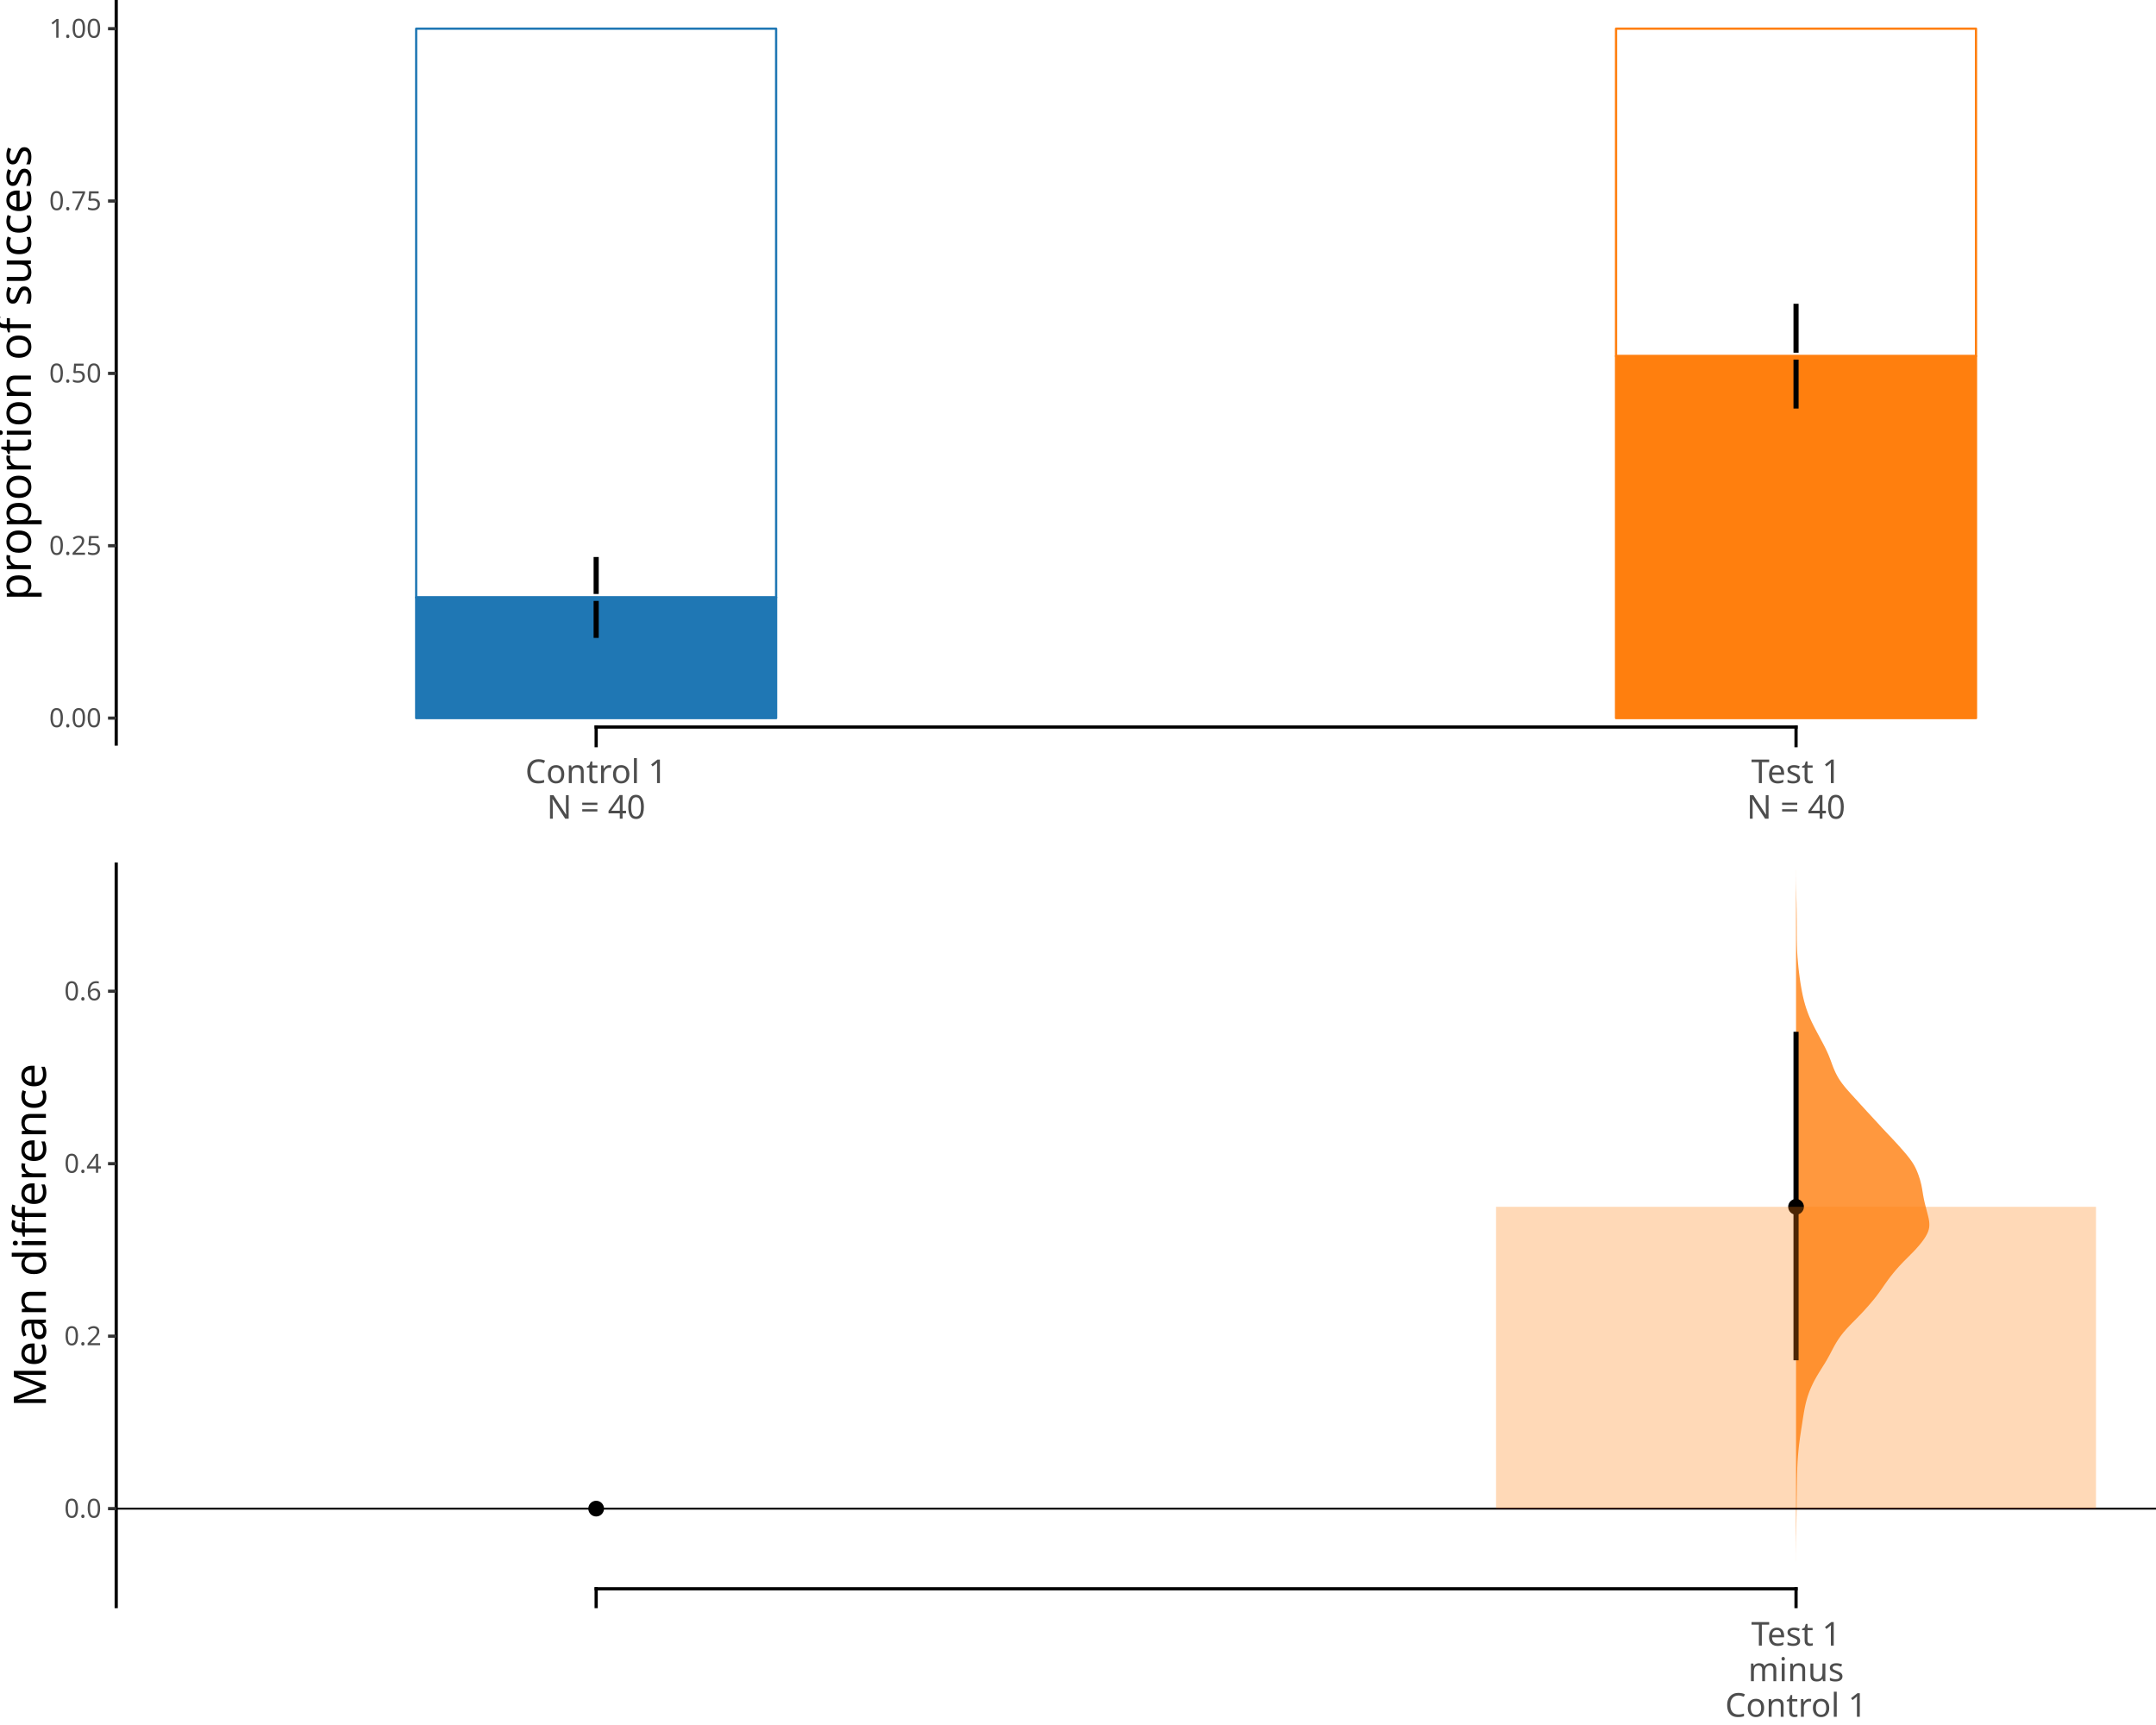
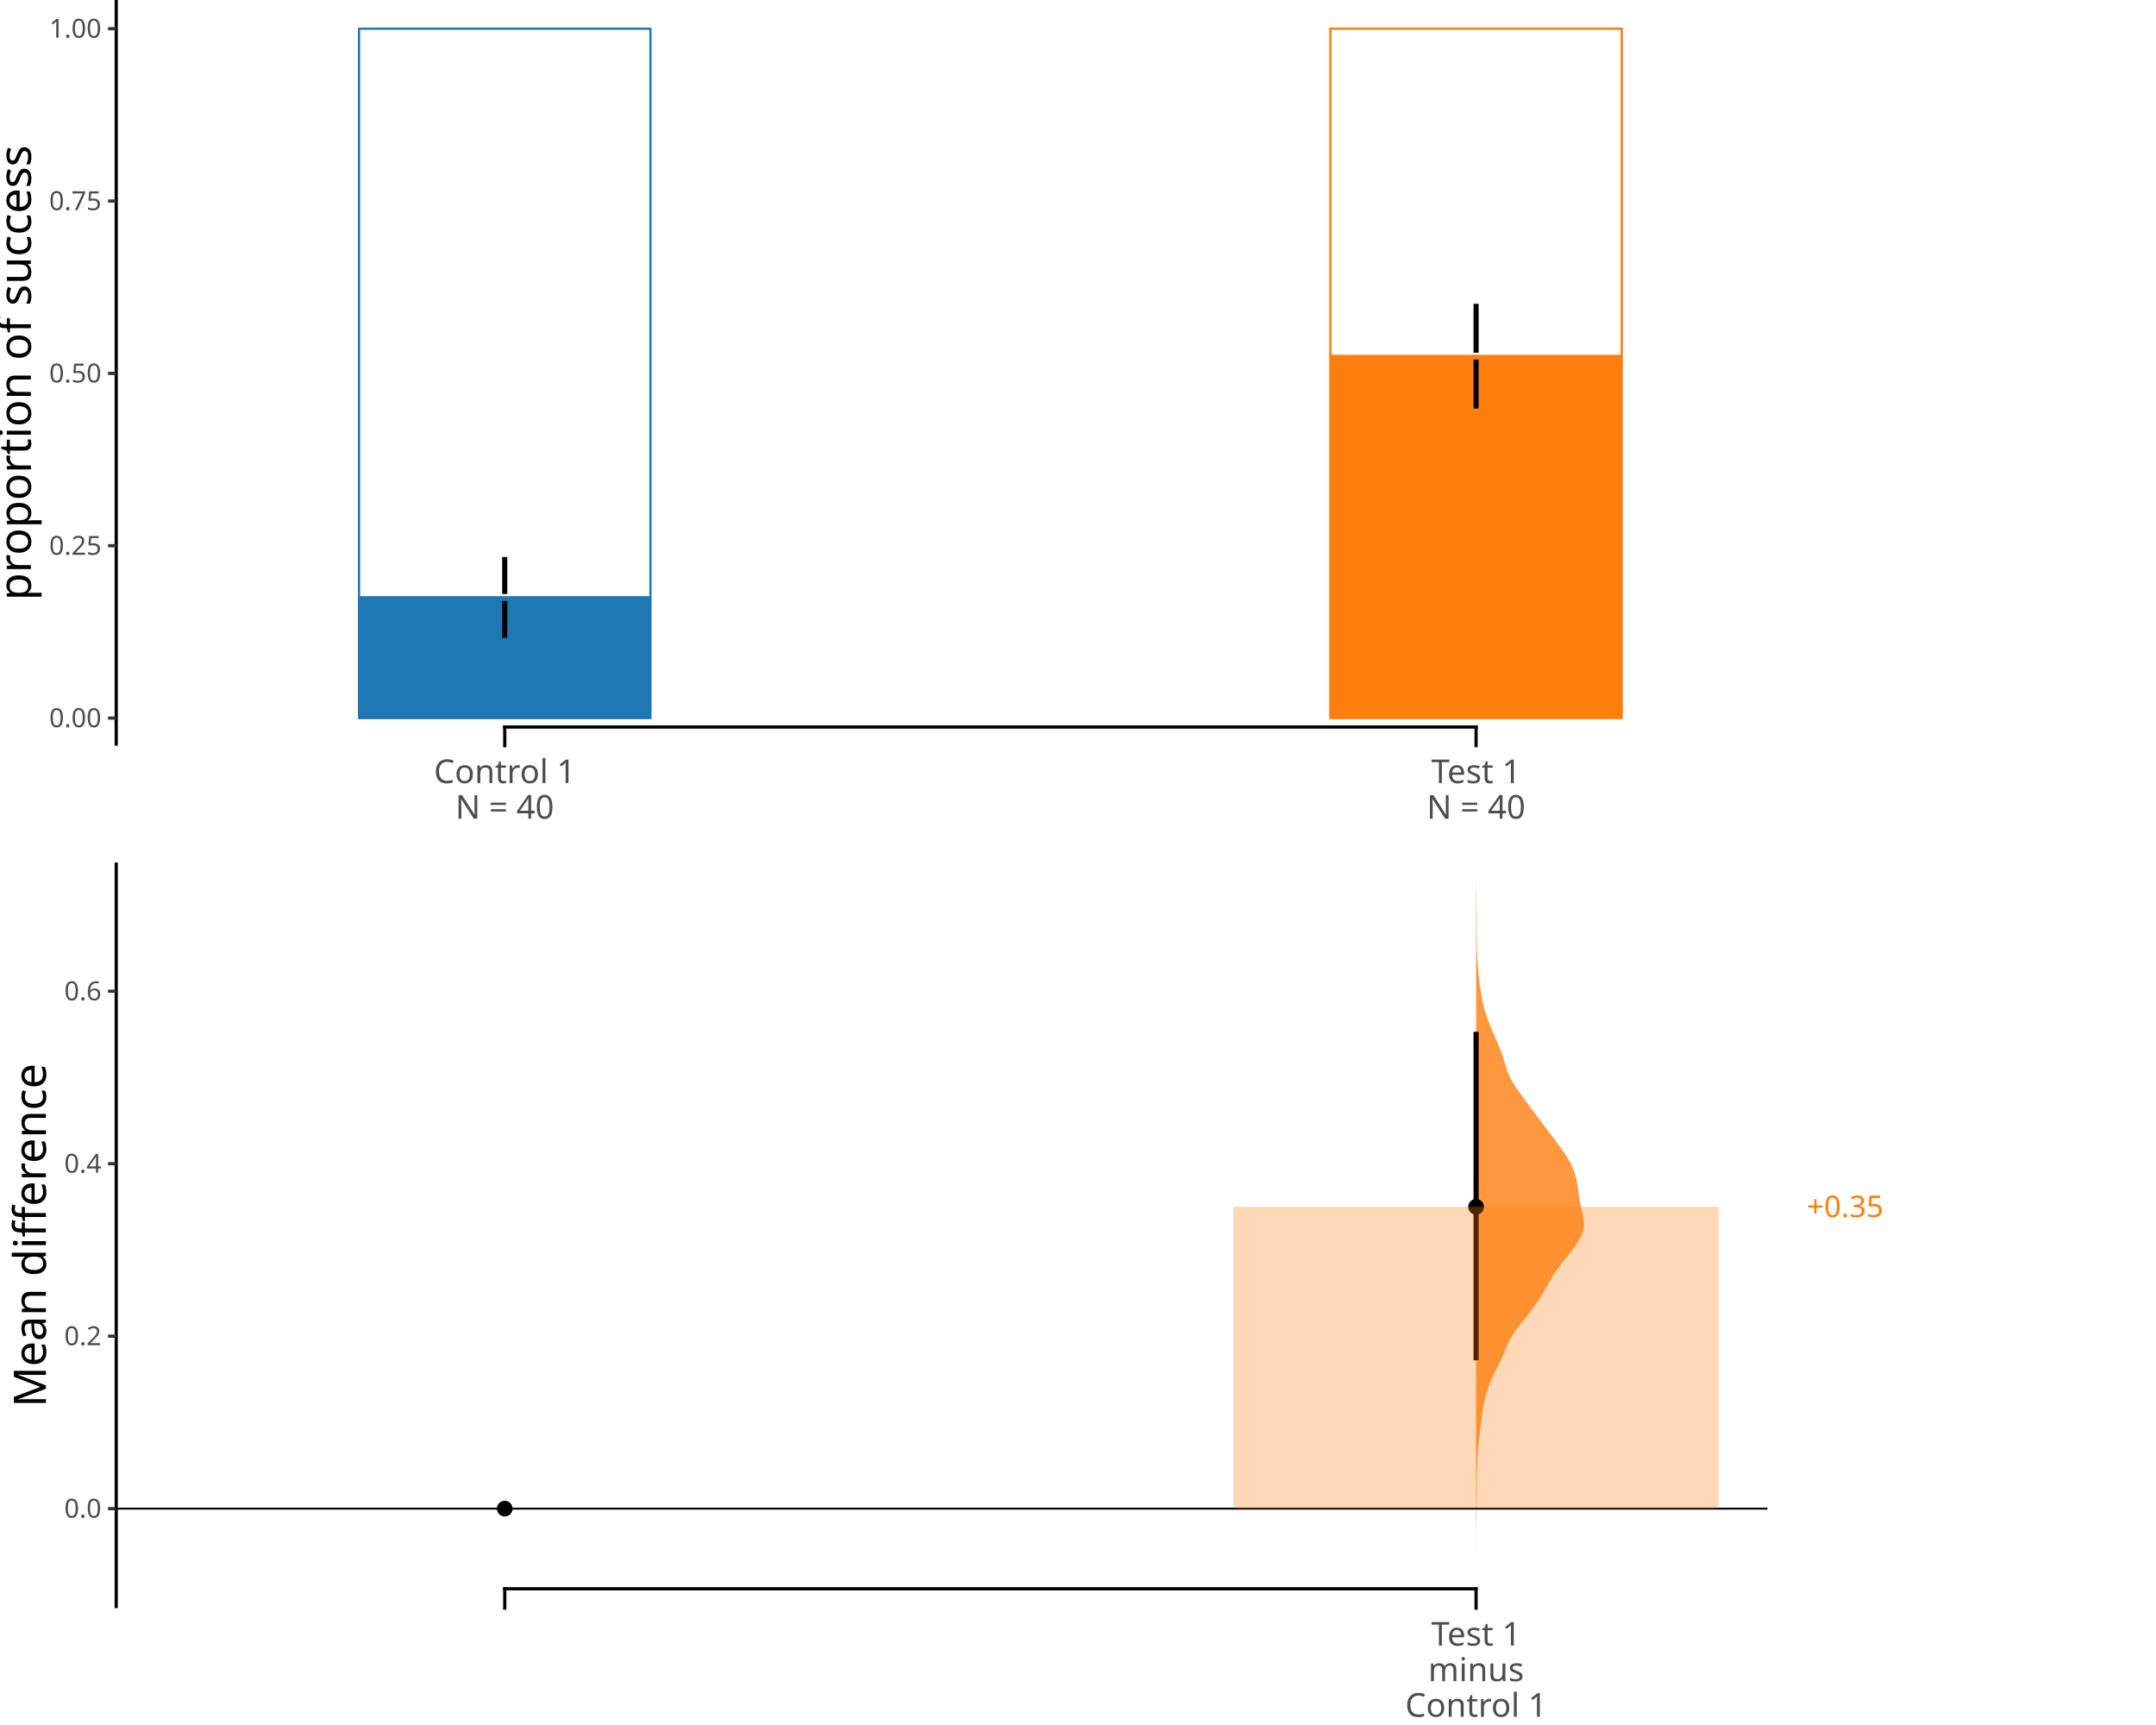
<svg xmlns="http://www.w3.org/2000/svg" class="svglite" data-engine-version="2.0" width="720.00pt" height="576.00pt" viewBox="0 0 720.00 576.00">
  <defs>
    <style type="text/css">
    .svglite line, .svglite polyline, .svglite polygon, .svglite path, .svglite rect, .svglite circle {
      fill: none;
      stroke: #000000;
      stroke-linecap: round;
      stroke-linejoin: round;
      stroke-miterlimit: 10.00;
    }
  </style>
  </defs>
  <rect width="100%" height="100%" style="stroke: none; fill: #FFFFFF;" />
  <defs>
    <clipPath id="cpMC4wMHw3MjAuMDB8MC4wMHw1NzYuMDA=">
      <rect x="0.00" y="0.00" width="720.00" height="576.00" />
    </clipPath>
  </defs>
  <g clip-path="url(#cpMC4wMHw3MjAuMDB8MC4wMHw1NzYuMDA=)">
</g>
  <defs>
    <clipPath id="cpMC4wMHw3MjAuMDB8MC4wMHwyODguMDA=">
      <rect x="0" y="0.00" width="720.00" height="288.00" />
    </clipPath>
  </defs>
  <g clip-path="url(#cpMC4wMHw3MjAuMDB8MC4wMHwyODguMDA=)">
    <rect x="0" y="0.00" width="720.00" height="288.00" style="stroke-width: 1.07; stroke: #FFFFFF; fill: #FFFFFF;" />
  </g>
  <g clip-path="url(#cpMC4wMHw3MjAuMDB8MC4wMHw1NzYuMDA=)">
    <rect x="38.81" y="-0" width="681.19" height="248.99" style="stroke-width: 1.07; stroke: none; fill: #FFFFFF;" />
-     <polygon points="138.98,9.58 259.19,9.58 259.19,199.50 138.98,199.50 " style="stroke-width: 0.75; stroke: #1F77B4; fill: #FFFFFF;" />
-     <polygon points="539.68,9.58 659.89,9.58 659.89,118.92 539.68,118.92 " style="stroke-width: 0.75; stroke: #FF7F0E; fill: #FFFFFF;" />
-     <polygon points="138.98,199.50 259.19,199.50 259.19,239.78 138.98,239.78 " style="stroke-width: 0.75; stroke: #1F77B4; fill: #1F77B4;" />
-     <polygon points="539.68,118.92 659.89,118.92 659.89,239.78 539.68,239.78 " style="stroke-width: 0.75; stroke: #FF7F0E; fill: #FF7F0E;" />
-     <line x1="199.09" y1="197.48" x2="199.09" y2="186.84" style="stroke-width: 1.71; stroke-linecap: square;" />
-     <line x1="599.79" y1="116.91" x2="599.79" y2="102.29" style="stroke-width: 1.71; stroke-linecap: square;" />
-     <line x1="199.09" y1="201.51" x2="199.09" y2="212.15" style="stroke-width: 1.71; stroke-linecap: square;" />
-     <line x1="599.79" y1="120.94" x2="599.79" y2="135.56" style="stroke-width: 1.71; stroke-linecap: square;" />
-     <line x1="199.09" y1="242.77" x2="599.79" y2="242.77" style="stroke-width: 1.07; stroke-linecap: square;" />
-     <line x1="199.09" y1="242.77" x2="199.09" y2="248.99" style="stroke-width: 1.07; stroke-linecap: square;" />
-     <line x1="599.79" y1="242.77" x2="599.79" y2="248.99" style="stroke-width: 1.07; stroke-linecap: square;" />
+     <polygon points="119.90,9.58 217.22,9.58 217.22,199.50 119.90,199.50 " style="stroke-width: 0.75; stroke: #1F77B4; fill: #FFFFFF;" />
+     <polygon points="444.28,9.58 541.59,9.58 541.59,118.92 444.28,118.92 " style="stroke-width: 0.75; stroke: #FF7F0E; fill: #FFFFFF;" />
+     <polygon points="119.90,199.50 217.22,199.50 217.22,239.78 119.90,239.78 " style="stroke-width: 0.75; stroke: #1F77B4; fill: #1F77B4;" />
+     <polygon points="444.28,118.92 541.59,118.92 541.59,239.78 444.28,239.78 " style="stroke-width: 0.75; stroke: #FF7F0E; fill: #FF7F0E;" />
+     <line x1="168.56" y1="197.48" x2="168.56" y2="186.84" style="stroke-width: 1.71; stroke-linecap: square;" />
+     <line x1="492.94" y1="116.91" x2="492.94" y2="102.29" style="stroke-width: 1.71; stroke-linecap: square;" />
+     <line x1="168.56" y1="201.51" x2="168.56" y2="212.15" style="stroke-width: 1.71; stroke-linecap: square;" />
+     <line x1="492.94" y1="120.94" x2="492.94" y2="135.56" style="stroke-width: 1.71; stroke-linecap: square;" />
+     <line x1="168.56" y1="242.77" x2="492.94" y2="242.77" style="stroke-width: 1.07; stroke-linecap: square;" />
+     <line x1="168.56" y1="242.77" x2="168.56" y2="248.99" style="stroke-width: 1.07; stroke-linecap: square;" />
+     <line x1="492.94" y1="242.77" x2="492.94" y2="248.99" style="stroke-width: 1.07; stroke-linecap: square;" />
    <polyline points="38.81,248.99 38.81,0.00 " style="stroke-width: 1.07; stroke-linecap: butt;" />
    <text x="33.88" y="242.81" text-anchor="end" style="font-size: 8.80px; fill: #4D4D4D; font-family: sans;" textLength="17.13px" lengthAdjust="spacingAndGlyphs">0.00</text>
    <text x="33.88" y="185.26" text-anchor="end" style="font-size: 8.80px; fill: #4D4D4D; font-family: sans;" textLength="17.13px" lengthAdjust="spacingAndGlyphs">0.25</text>
    <text x="33.88" y="127.71" text-anchor="end" style="font-size: 8.80px; fill: #4D4D4D; font-family: sans;" textLength="17.13px" lengthAdjust="spacingAndGlyphs">0.50</text>
    <text x="33.88" y="70.16" text-anchor="end" style="font-size: 8.80px; fill: #4D4D4D; font-family: sans;" textLength="17.13px" lengthAdjust="spacingAndGlyphs">0.75</text>
    <text x="33.88" y="12.60" text-anchor="end" style="font-size: 8.80px; fill: #4D4D4D; font-family: sans;" textLength="17.13px" lengthAdjust="spacingAndGlyphs">1.00</text>
    <polyline points="36.07,239.78 38.81,239.78 " style="stroke-width: 1.07; stroke: #333333; stroke-linecap: butt;" />
    <polyline points="36.07,182.23 38.81,182.23 " style="stroke-width: 1.07; stroke: #333333; stroke-linecap: butt;" />
    <polyline points="36.07,124.68 38.81,124.68 " style="stroke-width: 1.07; stroke: #333333; stroke-linecap: butt;" />
    <polyline points="36.07,67.13 38.81,67.13 " style="stroke-width: 1.07; stroke: #333333; stroke-linecap: butt;" />
    <polyline points="36.07,9.58 38.81,9.58 " style="stroke-width: 1.07; stroke: #333333; stroke-linecap: butt;" />
-     <text x="199.09" y="261.49" text-anchor="middle" style="font-size: 11.00px; fill: #4D4D4D; font-family: sans;" textLength="44.64px" lengthAdjust="spacingAndGlyphs">Control 1</text>
-     <text x="199.09" y="273.37" text-anchor="middle" style="font-size: 11.00px; fill: #4D4D4D; font-family: sans;" textLength="32.72px" lengthAdjust="spacingAndGlyphs">N = 40</text>
-     <text x="599.79" y="261.49" text-anchor="middle" style="font-size: 11.00px; fill: #4D4D4D; font-family: sans;" textLength="30.57px" lengthAdjust="spacingAndGlyphs">Test 1</text>
-     <text x="599.79" y="273.37" text-anchor="middle" style="font-size: 11.00px; fill: #4D4D4D; font-family: sans;" textLength="32.72px" lengthAdjust="spacingAndGlyphs">N = 40</text>
+     <text x="168.56" y="261.49" text-anchor="middle" style="font-size: 11.00px; fill: #4D4D4D; font-family: sans;" textLength="44.64px" lengthAdjust="spacingAndGlyphs">Control 1</text>
+     <text x="168.56" y="273.37" text-anchor="middle" style="font-size: 11.00px; fill: #4D4D4D; font-family: sans;" textLength="32.72px" lengthAdjust="spacingAndGlyphs">N = 40</text>
+     <text x="492.94" y="261.49" text-anchor="middle" style="font-size: 11.00px; fill: #4D4D4D; font-family: sans;" textLength="30.57px" lengthAdjust="spacingAndGlyphs">Test 1</text>
+     <text x="492.94" y="273.37" text-anchor="middle" style="font-size: 11.00px; fill: #4D4D4D; font-family: sans;" textLength="32.72px" lengthAdjust="spacingAndGlyphs">N = 40</text>
    <text transform="translate(10.32,124.50) rotate(-90)" text-anchor="middle" style="font-size: 15.00px; font-family: sans;" textLength="142.61px" lengthAdjust="spacingAndGlyphs">proportion of success</text>
  </g>
  <defs>
    <clipPath id="cpMC4wMHw3MjAuMDB8Mjg4LjAwfDU3Ni4wMA==">
      <rect x="0" y="288.00" width="720.00" height="288.00" />
    </clipPath>
  </defs>
  <g clip-path="url(#cpMC4wMHw3MjAuMDB8Mjg4LjAwfDU3Ni4wMA==)">
    <rect x="0" y="288.00" width="720.00" height="288.00" style="stroke-width: 1.07; stroke: #FFFFFF; fill: #FFFFFF;" />
  </g>
  <g clip-path="url(#cpMC4wMHw3MjAuMDB8MC4wMHw1NzYuMDA=)">
- </g>
-   <defs>
-     <clipPath id="cpMzguODF8NzIwLjAwfDI4OC4wMHw1MzYuOTk=">
-       <rect x="38.81" y="288.00" width="681.19" height="248.99" />
-     </clipPath>
-   </defs>
-   <g clip-path="url(#cpMzguODF8NzIwLjAwfDI4OC4wMHw1MzYuOTk=)">
    <rect x="38.81" y="288.00" width="681.19" height="248.99" style="stroke-width: 1.07; stroke: none; fill: #FFFFFF;" />
-     <polygon points="599.79,525.13 599.79,524.67 599.79,524.21 599.79,523.74 599.79,523.28 599.79,522.81 599.79,522.35 599.79,521.89 599.79,521.42 599.80,520.96 599.80,520.49 599.80,520.03 599.80,519.57 599.80,519.10 599.80,518.64 599.81,518.17 599.81,517.71 599.81,517.24 599.82,516.78 599.82,516.32 599.83,515.85 599.83,515.39 599.83,514.92 599.84,514.46 599.84,514.00 599.85,513.53 599.85,513.07 599.86,512.60 599.87,512.14 599.87,511.68 599.88,511.21 599.88,510.75 599.89,510.28 599.89,509.82 599.90,509.36 599.90,508.89 599.91,508.43 599.92,507.96 599.92,507.50 599.93,507.04 599.93,506.57 599.94,506.11 599.95,505.64 599.95,505.18 599.96,504.72 599.96,504.25 599.97,503.79 599.97,503.32 599.98,502.86 599.99,502.39 599.99,501.93 600.00,501.47 600.00,501.00 600.01,500.54 600.01,500.07 600.02,499.61 600.03,499.15 600.03,498.68 600.04,498.22 600.05,497.75 600.05,497.29 600.06,496.83 600.06,496.36 600.07,495.90 600.08,495.43 600.09,494.97 600.09,494.51 600.10,494.04 600.11,493.58 600.12,493.11 600.13,492.65 600.14,492.19 600.16,491.72 600.17,491.26 600.19,490.79 600.20,490.33 600.22,489.87 600.24,489.40 600.26,488.94 600.29,488.47 600.31,488.01 600.34,487.55 600.37,487.08 600.41,486.62 600.44,486.15 600.48,485.69 600.52,485.22 600.56,484.76 600.60,484.30 600.65,483.83 600.70,483.37 600.75,482.90 600.80,482.44 600.86,481.98 600.92,481.51 600.98,481.05 601.04,480.58 601.10,480.12 601.17,479.66 601.24,479.19 601.31,478.73 601.38,478.26 601.45,477.80 601.52,477.34 601.59,476.87 601.67,476.41 601.74,475.94 601.81,475.48 601.88,475.02 601.95,474.55 602.02,474.09 602.09,473.62 602.17,473.16 602.24,472.70 602.32,472.23 602.39,471.77 602.48,471.30 602.56,470.84 602.65,470.37 602.74,469.91 602.84,469.45 602.94,468.98 603.05,468.52 603.17,468.05 603.29,467.59 603.42,467.13 603.56,466.66 603.70,466.20 603.86,465.73 604.02,465.27 604.19,464.81 604.37,464.34 604.56,463.88 604.76,463.41 604.96,462.95 605.18,462.49 605.40,462.02 605.63,461.56 605.87,461.09 606.12,460.63 606.38,460.17 606.64,459.70 606.91,459.24 607.19,458.77 607.47,458.31 607.76,457.85 608.05,457.38 608.34,456.92 608.63,456.45 608.92,455.99 609.21,455.53 609.50,455.06 609.77,454.60 610.05,454.13 610.31,453.67 610.57,453.20 610.83,452.74 611.08,452.28 611.32,451.81 611.56,451.35 611.81,450.88 612.05,450.42 612.30,449.96 612.55,449.49 612.81,449.03 613.08,448.56 613.36,448.10 613.65,447.64 613.95,447.17 614.27,446.71 614.60,446.24 614.95,445.78 615.31,445.32 615.68,444.85 616.08,444.39 616.48,443.92 616.90,443.46 617.34,443.00 617.78,442.53 618.23,442.07 618.69,441.60 619.14,441.14 619.60,440.68 620.06,440.21 620.51,439.75 620.96,439.28 621.41,438.82 621.85,438.35 622.28,437.89 622.70,437.43 623.12,436.96 623.54,436.50 623.95,436.03 624.35,435.57 624.75,435.11 625.14,434.64 625.53,434.18 625.91,433.71 626.28,433.25 626.64,432.79 626.99,432.32 627.34,431.86 627.68,431.39 628.01,430.93 628.34,430.47 628.66,430.00 628.98,429.54 629.30,429.07 629.62,428.61 629.95,428.15 630.28,427.68 630.62,427.22 630.97,426.75 631.32,426.29 631.69,425.83 632.06,425.36 632.44,424.90 632.82,424.43 633.22,423.97 633.62,423.51 634.04,423.04 634.46,422.58 634.90,422.11 635.34,421.65 635.79,421.18 636.25,420.72 636.71,420.26 637.17,419.79 637.64,419.33 638.10,418.86 638.56,418.40 639.01,417.94 639.45,417.47 639.88,417.01 640.29,416.54 640.70,416.08 641.09,415.62 641.47,415.15 641.83,414.69 642.18,414.22 642.51,413.76 642.82,413.30 643.11,412.83 643.37,412.37 643.61,411.90 643.81,411.44 643.98,410.98 644.12,410.51 644.22,410.05 644.28,409.58 644.31,409.12 644.31,408.66 644.28,408.19 644.23,407.73 644.15,407.26 644.07,406.80 643.96,406.33 643.85,405.87 643.73,405.41 643.61,404.94 643.49,404.48 643.37,404.01 643.25,403.55 643.13,403.09 643.01,402.62 642.89,402.16 642.78,401.69 642.67,401.23 642.57,400.77 642.47,400.30 642.38,399.84 642.30,399.37 642.21,398.91 642.14,398.45 642.06,397.98 641.98,397.52 641.91,397.05 641.82,396.59 641.73,396.13 641.64,395.66 641.53,395.20 641.41,394.73 641.29,394.27 641.16,393.81 641.01,393.34 640.86,392.88 640.70,392.41 640.53,391.95 640.35,391.49 640.16,391.02 639.96,390.56 639.74,390.09 639.51,389.63 639.26,389.16 638.99,388.70 638.70,388.24 638.39,387.77 638.06,387.31 637.72,386.84 637.36,386.38 636.99,385.92 636.61,385.45 636.22,384.99 635.82,384.52 635.42,384.06 635.01,383.60 634.60,383.13 634.18,382.67 633.77,382.20 633.34,381.74 632.92,381.28 632.49,380.81 632.05,380.35 631.62,379.88 631.18,379.42 630.74,378.96 630.30,378.49 629.86,378.03 629.42,377.56 628.99,377.10 628.55,376.64 628.13,376.17 627.70,375.71 627.27,375.24 626.85,374.78 626.42,374.31 625.99,373.85 625.57,373.39 625.14,372.92 624.71,372.46 624.28,371.99 623.85,371.53 623.42,371.07 623.00,370.60 622.57,370.14 622.15,369.67 621.72,369.21 621.30,368.75 620.88,368.28 620.46,367.82 620.04,367.35 619.61,366.89 619.19,366.43 618.77,365.96 618.34,365.50 617.92,365.03 617.51,364.57 617.10,364.11 616.69,363.64 616.30,363.18 615.91,362.71 615.55,362.25 615.19,361.79 614.85,361.32 614.53,360.86 614.22,360.39 613.93,359.93 613.66,359.46 613.41,359.00 613.17,358.54 612.94,358.07 612.73,357.61 612.53,357.14 612.33,356.68 612.15,356.22 611.97,355.75 611.80,355.29 611.63,354.82 611.46,354.36 611.29,353.90 611.11,353.43 610.93,352.97 610.74,352.50 610.55,352.04 610.34,351.58 610.13,351.11 609.91,350.65 609.69,350.18 609.46,349.72 609.22,349.26 608.98,348.79 608.74,348.33 608.49,347.86 608.24,347.40 607.99,346.94 607.75,346.47 607.50,346.01 607.25,345.54 607.00,345.08 606.75,344.62 606.51,344.15 606.26,343.69 606.02,343.22 605.78,342.76 605.55,342.29 605.32,341.83 605.09,341.37 604.87,340.90 604.66,340.44 604.45,339.97 604.25,339.51 604.06,339.05 603.88,338.58 603.70,338.12 603.53,337.65 603.37,337.19 603.21,336.73 603.06,336.26 602.91,335.80 602.78,335.33 602.65,334.87 602.52,334.41 602.40,333.94 602.29,333.48 602.18,333.01 602.07,332.55 601.97,332.09 601.88,331.62 601.78,331.16 601.70,330.69 601.61,330.23 601.53,329.77 601.45,329.30 601.37,328.84 601.29,328.37 601.22,327.91 601.15,327.44 601.09,326.98 601.02,326.52 600.96,326.05 600.90,325.59 600.84,325.12 600.78,324.66 600.73,324.20 600.67,323.73 600.62,323.27 600.57,322.80 600.53,322.34 600.48,321.88 600.44,321.41 600.40,320.95 600.36,320.48 600.32,320.02 600.28,319.56 600.25,319.09 600.22,318.63 600.19,318.16 600.17,317.70 600.14,317.24 600.12,316.77 600.11,316.31 600.09,315.84 600.08,315.38 600.07,314.92 600.06,314.45 600.05,313.99 600.04,313.52 600.04,313.06 600.04,312.60 600.03,312.13 600.03,311.67 600.03,311.20 600.03,310.74 600.03,310.27 600.03,309.81 600.03,309.35 600.02,308.88 600.02,308.42 600.02,307.95 600.02,307.49 600.01,307.03 600.01,306.56 600.00,306.10 600.00,305.63 599.99,305.17 599.99,304.71 599.98,304.24 599.98,303.78 599.97,303.31 599.96,302.85 599.95,302.39 599.95,301.92 599.94,301.46 599.93,300.99 599.92,300.53 599.91,300.07 599.90,299.60 599.89,299.14 599.88,298.67 599.88,298.21 599.87,297.75 599.86,297.28 599.85,296.82 599.84,296.35 599.84,295.89 599.83,295.42 599.82,294.96 599.82,294.50 599.81,294.03 599.81,293.57 599.81,293.10 599.80,292.64 599.80,292.18 599.80,291.71 599.80,291.25 599.80,290.78 599.79,290.32 599.79,289.86 599.79,289.39 599.79,288.93 599.79,288.46 599.79,288.00 " style="stroke-width: 0.75; stroke: none; fill: #FF7F0E; fill-opacity: 0.80;" />
-     <line x1="599.79" y1="453.36" x2="599.79" y2="345.38" style="stroke-width: 1.71; stroke-linecap: square;" />
-     <circle cx="599.79" cy="402.97" r="2.25" style="stroke-width: 0.75; fill: #000000;" />
-     <line x1="199.09" y1="503.75" x2="199.09" y2="503.75" style="stroke-width: 1.71; stroke-linecap: square;" />
-     <circle cx="199.09" cy="503.75" r="2.25" style="stroke-width: 0.75; fill: #000000;" />
-     <line x1="199.09" y1="530.52" x2="599.79" y2="530.52" style="stroke-width: 1.07; stroke-linecap: square;" />
-     <line x1="199.09" y1="530.52" x2="199.09" y2="536.99" style="stroke-width: 1.07; stroke-linecap: square;" />
-     <line x1="599.79" y1="530.52" x2="599.79" y2="536.99" style="stroke-width: 1.07; stroke-linecap: square;" />
-     <line x1="38.81" y1="503.75" x2="720.00" y2="503.75" style="stroke-width: 0.64; stroke-linecap: butt;" />
-     <rect x="499.61" y="402.97" width="200.35" height="100.78" style="stroke-width: 1.07; stroke: none; stroke-linecap: butt; stroke-linejoin: miter; fill: #FF7F0E; fill-opacity: 0.30;" />
-   </g>
-   <g clip-path="url(#cpMC4wMHw3MjAuMDB8MC4wMHw1NzYuMDA=)">
+     <polygon points="492.94,525.13 492.94,524.67 492.94,524.21 492.94,523.74 492.94,523.28 492.94,522.81 492.94,522.35 492.94,521.89 492.94,521.42 492.94,520.96 492.94,520.49 492.94,520.03 492.94,519.57 492.95,519.10 492.95,518.64 492.95,518.17 492.95,517.71 492.96,517.24 492.96,516.78 492.96,516.32 492.96,515.85 492.97,515.39 492.97,514.92 492.98,514.46 492.98,514.00 492.98,513.53 492.99,513.07 492.99,512.60 493.00,512.14 493.00,511.68 493.01,511.21 493.01,510.75 493.02,510.28 493.02,509.82 493.02,509.36 493.03,508.89 493.03,508.43 493.04,507.96 493.04,507.50 493.05,507.04 493.05,506.57 493.06,506.11 493.06,505.64 493.07,505.18 493.07,504.72 493.08,504.25 493.08,503.79 493.09,503.32 493.09,502.86 493.09,502.39 493.10,501.93 493.10,501.47 493.11,501.00 493.11,500.54 493.12,500.07 493.12,499.61 493.13,499.15 493.13,498.68 493.14,498.22 493.14,497.75 493.15,497.29 493.15,496.83 493.16,496.36 493.16,495.90 493.17,495.43 493.18,494.97 493.18,494.51 493.19,494.04 493.20,493.58 493.20,493.11 493.21,492.65 493.22,492.19 493.23,491.72 493.24,491.26 493.26,490.79 493.27,490.33 493.29,489.87 493.30,489.40 493.32,488.94 493.34,488.47 493.36,488.01 493.38,487.55 493.41,487.08 493.43,486.62 493.46,486.15 493.49,485.69 493.52,485.22 493.56,484.76 493.59,484.30 493.63,483.83 493.67,483.37 493.71,482.90 493.76,482.44 493.80,481.98 493.85,481.51 493.90,481.05 493.95,480.58 494.00,480.12 494.05,479.66 494.11,479.19 494.17,478.73 494.22,478.26 494.28,477.80 494.34,477.34 494.40,476.87 494.45,476.41 494.51,475.94 494.57,475.48 494.63,475.02 494.69,474.55 494.74,474.09 494.80,473.62 494.86,473.16 494.92,472.70 494.98,472.23 495.04,471.77 495.11,471.30 495.18,470.84 495.25,470.37 495.32,469.91 495.40,469.45 495.49,468.98 495.58,468.52 495.67,468.05 495.77,467.59 495.87,467.13 495.98,466.66 496.10,466.20 496.23,465.73 496.36,465.27 496.50,464.81 496.64,464.34 496.80,463.88 496.96,463.41 497.12,462.95 497.30,462.49 497.48,462.02 497.67,461.56 497.86,461.09 498.06,460.63 498.27,460.17 498.48,459.70 498.70,459.24 498.92,458.77 499.15,458.31 499.39,457.85 499.62,457.38 499.86,456.92 500.09,456.45 500.33,455.99 500.56,455.53 500.79,455.06 501.02,454.60 501.24,454.13 501.46,453.67 501.67,453.20 501.87,452.74 502.07,452.28 502.27,451.81 502.47,451.35 502.66,450.88 502.86,450.42 503.06,449.96 503.27,449.49 503.48,449.03 503.69,448.56 503.92,448.10 504.15,447.64 504.40,447.17 504.65,446.71 504.92,446.24 505.20,445.78 505.50,445.32 505.80,444.85 506.12,444.39 506.45,443.92 506.79,443.46 507.14,443.00 507.50,442.53 507.86,442.07 508.23,441.60 508.60,441.14 508.98,440.68 509.35,440.21 509.71,439.75 510.08,439.28 510.44,438.82 510.79,438.35 511.14,437.89 511.49,437.43 511.83,436.96 512.16,436.50 512.49,436.03 512.82,435.57 513.14,435.11 513.46,434.64 513.77,434.18 514.08,433.71 514.38,433.25 514.67,432.79 514.96,432.32 515.24,431.86 515.51,431.39 515.78,430.93 516.04,430.47 516.31,430.00 516.57,429.54 516.83,429.07 517.09,428.61 517.35,428.15 517.62,427.68 517.90,427.22 518.18,426.75 518.46,426.29 518.76,425.83 519.06,425.36 519.36,424.90 519.68,424.43 520.00,423.97 520.32,423.51 520.66,423.04 521.00,422.58 521.36,422.11 521.71,421.65 522.08,421.18 522.45,420.72 522.82,420.26 523.20,419.79 523.58,419.33 523.95,418.86 524.32,418.40 524.68,417.94 525.04,417.47 525.39,417.01 525.73,416.54 526.05,416.08 526.37,415.62 526.67,415.15 526.97,414.69 527.25,414.22 527.52,413.76 527.77,413.30 528.00,412.83 528.22,412.37 528.41,411.90 528.57,411.44 528.71,410.98 528.82,410.51 528.90,410.05 528.95,409.58 528.98,409.12 528.98,408.66 528.95,408.19 528.91,407.73 528.85,407.26 528.78,406.80 528.70,406.33 528.61,405.87 528.51,405.41 528.41,404.94 528.31,404.48 528.22,404.01 528.12,403.55 528.02,403.09 527.92,402.62 527.83,402.16 527.74,401.69 527.65,401.23 527.57,400.77 527.49,400.30 527.41,399.84 527.35,399.37 527.28,398.91 527.22,398.45 527.16,397.98 527.09,397.52 527.03,397.05 526.96,396.59 526.89,396.13 526.81,395.66 526.73,395.20 526.63,394.73 526.53,394.27 526.42,393.81 526.31,393.34 526.18,392.88 526.05,392.41 525.92,391.95 525.77,391.49 525.62,391.02 525.45,390.56 525.28,390.09 525.09,389.63 524.89,389.16 524.67,388.70 524.43,388.24 524.18,387.77 523.92,387.31 523.64,386.84 523.35,386.38 523.05,385.92 522.74,385.45 522.43,384.99 522.10,384.52 521.78,384.06 521.45,383.60 521.12,383.13 520.78,382.67 520.44,382.20 520.10,381.74 519.75,381.28 519.41,380.81 519.05,380.35 518.70,379.88 518.35,379.42 517.99,378.96 517.63,378.49 517.28,378.03 516.92,377.56 516.57,377.10 516.22,376.64 515.87,376.17 515.53,375.71 515.18,375.24 514.84,374.78 514.49,374.31 514.15,373.85 513.80,373.39 513.46,372.92 513.11,372.46 512.76,371.99 512.42,371.53 512.07,371.07 511.72,370.60 511.38,370.14 511.03,369.67 510.69,369.21 510.35,368.75 510.01,368.28 509.67,367.82 509.33,367.35 508.98,366.89 508.64,366.43 508.30,365.96 507.96,365.50 507.62,365.03 507.28,364.57 506.95,364.11 506.62,363.64 506.30,363.18 505.99,362.71 505.69,362.25 505.40,361.79 505.13,361.32 504.87,360.86 504.62,360.39 504.39,359.93 504.17,359.46 503.96,359.00 503.76,358.54 503.58,358.07 503.41,357.61 503.25,357.14 503.09,356.68 502.94,356.22 502.80,355.75 502.66,355.29 502.52,354.82 502.38,354.36 502.24,353.90 502.10,353.43 501.95,352.97 501.80,352.50 501.64,352.04 501.48,351.58 501.31,351.11 501.13,350.65 500.95,350.18 500.76,349.72 500.57,349.26 500.38,348.79 500.18,348.33 499.98,347.86 499.78,347.40 499.58,346.94 499.38,346.47 499.18,346.01 498.97,345.54 498.77,345.08 498.57,344.62 498.38,344.15 498.18,343.69 497.98,343.22 497.79,342.76 497.60,342.29 497.41,341.83 497.23,341.37 497.05,340.90 496.88,340.44 496.71,339.97 496.55,339.51 496.39,339.05 496.24,338.58 496.10,338.12 495.96,337.65 495.83,337.19 495.70,336.73 495.58,336.26 495.47,335.80 495.36,335.33 495.25,334.87 495.15,334.41 495.05,333.94 494.96,333.48 494.87,333.01 494.78,332.55 494.70,332.09 494.63,331.62 494.55,331.16 494.48,330.69 494.41,330.23 494.34,329.77 494.28,329.30 494.21,328.84 494.15,328.37 494.10,327.91 494.04,327.44 493.99,326.98 493.93,326.52 493.88,326.05 493.83,325.59 493.78,325.12 493.74,324.66 493.69,324.20 493.65,323.73 493.61,323.27 493.57,322.80 493.53,322.34 493.50,321.88 493.46,321.41 493.43,320.95 493.40,320.48 493.37,320.02 493.34,319.56 493.31,319.09 493.29,318.63 493.26,318.16 493.24,317.70 493.22,317.24 493.21,316.77 493.19,316.31 493.18,315.84 493.17,315.38 493.16,314.92 493.15,314.45 493.15,313.99 493.14,313.52 493.14,313.06 493.14,312.60 493.13,312.13 493.13,311.67 493.13,311.20 493.13,310.74 493.13,310.27 493.13,309.81 493.13,309.35 493.13,308.88 493.12,308.42 493.12,307.95 493.12,307.49 493.12,307.03 493.11,306.56 493.11,306.10 493.11,305.63 493.10,305.17 493.10,304.71 493.09,304.24 493.09,303.78 493.08,303.31 493.08,302.85 493.07,302.39 493.06,301.92 493.06,301.46 493.05,300.99 493.04,300.53 493.03,300.07 493.03,299.60 493.02,299.14 493.01,298.67 493.01,298.21 493.00,297.75 492.99,297.28 492.99,296.82 492.98,296.35 492.97,295.89 492.97,295.42 492.96,294.96 492.96,294.50 492.96,294.03 492.95,293.57 492.95,293.10 492.95,292.64 492.95,292.18 492.94,291.71 492.94,291.25 492.94,290.78 492.94,290.32 492.94,289.86 492.94,289.39 492.94,288.93 492.94,288.46 492.94,288.00 " style="stroke-width: 0.75; stroke: none; fill: #FF7F0E; fill-opacity: 0.80;" />
+     <line x1="492.94" y1="453.36" x2="492.94" y2="345.38" style="stroke-width: 1.71; stroke-linecap: square;" />
+     <circle cx="492.94" cy="402.97" r="2.25" style="stroke-width: 0.75; fill: #000000;" />
+     <line x1="168.56" y1="503.75" x2="168.56" y2="503.75" style="stroke-width: 1.71; stroke-linecap: square;" />
+     <circle cx="168.56" cy="503.75" r="2.25" style="stroke-width: 0.75; fill: #000000;" />
+     <line x1="168.56" y1="530.52" x2="492.94" y2="530.52" style="stroke-width: 1.07; stroke-linecap: square;" />
+     <line x1="168.56" y1="530.52" x2="168.56" y2="536.99" style="stroke-width: 1.07; stroke-linecap: square;" />
+     <line x1="492.94" y1="530.52" x2="492.94" y2="536.99" style="stroke-width: 1.07; stroke-linecap: square;" />
+     <line x1="38.81" y1="503.75" x2="590.25" y2="503.75" style="stroke-width: 0.64; stroke-linecap: butt;" />
+     <rect x="411.84" y="402.97" width="162.19" height="100.78" style="stroke-width: 1.07; stroke: none; stroke-linecap: butt; stroke-linejoin: miter; fill: #FF7F0E; fill-opacity: 0.30;" />
+     <text x="616.20" y="406.41" text-anchor="middle" style="font-size: 10.00px; fill: #FF7F0E; font-family: sans;" textLength="25.31px" lengthAdjust="spacingAndGlyphs">+0.35</text>
    <polyline points="38.81,536.99 38.81,288.00 " style="stroke-width: 1.07; stroke-linecap: butt;" />
    <text x="33.88" y="506.78" text-anchor="end" style="font-size: 8.80px; fill: #4D4D4D; font-family: sans;" textLength="12.23px" lengthAdjust="spacingAndGlyphs">0.0</text>
    <text x="33.88" y="449.19" text-anchor="end" style="font-size: 8.80px; fill: #4D4D4D; font-family: sans;" textLength="12.23px" lengthAdjust="spacingAndGlyphs">0.2</text>
    <text x="33.88" y="391.60" text-anchor="end" style="font-size: 8.80px; fill: #4D4D4D; font-family: sans;" textLength="12.23px" lengthAdjust="spacingAndGlyphs">0.4</text>
    <text x="33.88" y="334.01" text-anchor="end" style="font-size: 8.80px; fill: #4D4D4D; font-family: sans;" textLength="12.23px" lengthAdjust="spacingAndGlyphs">0.6</text>
    <polyline points="36.07,503.75 38.81,503.75 " style="stroke-width: 1.07; stroke: #333333; stroke-linecap: butt;" />
    <polyline points="36.07,446.16 38.81,446.16 " style="stroke-width: 1.07; stroke: #333333; stroke-linecap: butt;" />
    <polyline points="36.07,388.57 38.81,388.57 " style="stroke-width: 1.07; stroke: #333333; stroke-linecap: butt;" />
    <polyline points="36.07,330.98 38.81,330.98 " style="stroke-width: 1.07; stroke: #333333; stroke-linecap: butt;" />
-     <text x="599.79" y="549.49" text-anchor="middle" style="font-size: 11.00px; fill: #4D4D4D; font-family: sans;" textLength="30.57px" lengthAdjust="spacingAndGlyphs">Test 1</text>
-     <text x="599.79" y="561.37" text-anchor="middle" style="font-size: 11.00px; fill: #4D4D4D; font-family: sans;" textLength="29.35px" lengthAdjust="spacingAndGlyphs">minus</text>
-     <text x="599.79" y="573.25" text-anchor="middle" style="font-size: 11.00px; fill: #4D4D4D; font-family: sans;" textLength="44.64px" lengthAdjust="spacingAndGlyphs">Control 1</text>
+     <text x="492.94" y="549.49" text-anchor="middle" style="font-size: 11.00px; fill: #4D4D4D; font-family: sans;" textLength="30.57px" lengthAdjust="spacingAndGlyphs">Test 1</text>
+     <text x="492.94" y="561.37" text-anchor="middle" style="font-size: 11.00px; fill: #4D4D4D; font-family: sans;" textLength="29.35px" lengthAdjust="spacingAndGlyphs">minus</text>
+     <text x="492.94" y="573.25" text-anchor="middle" style="font-size: 11.00px; fill: #4D4D4D; font-family: sans;" textLength="44.64px" lengthAdjust="spacingAndGlyphs">Control 1</text>
    <text transform="translate(15.33,412.50) rotate(-90)" text-anchor="middle" style="font-size: 15.00px; font-family: sans;" textLength="107.58px" lengthAdjust="spacingAndGlyphs">Mean difference</text>
  </g>
</svg>
